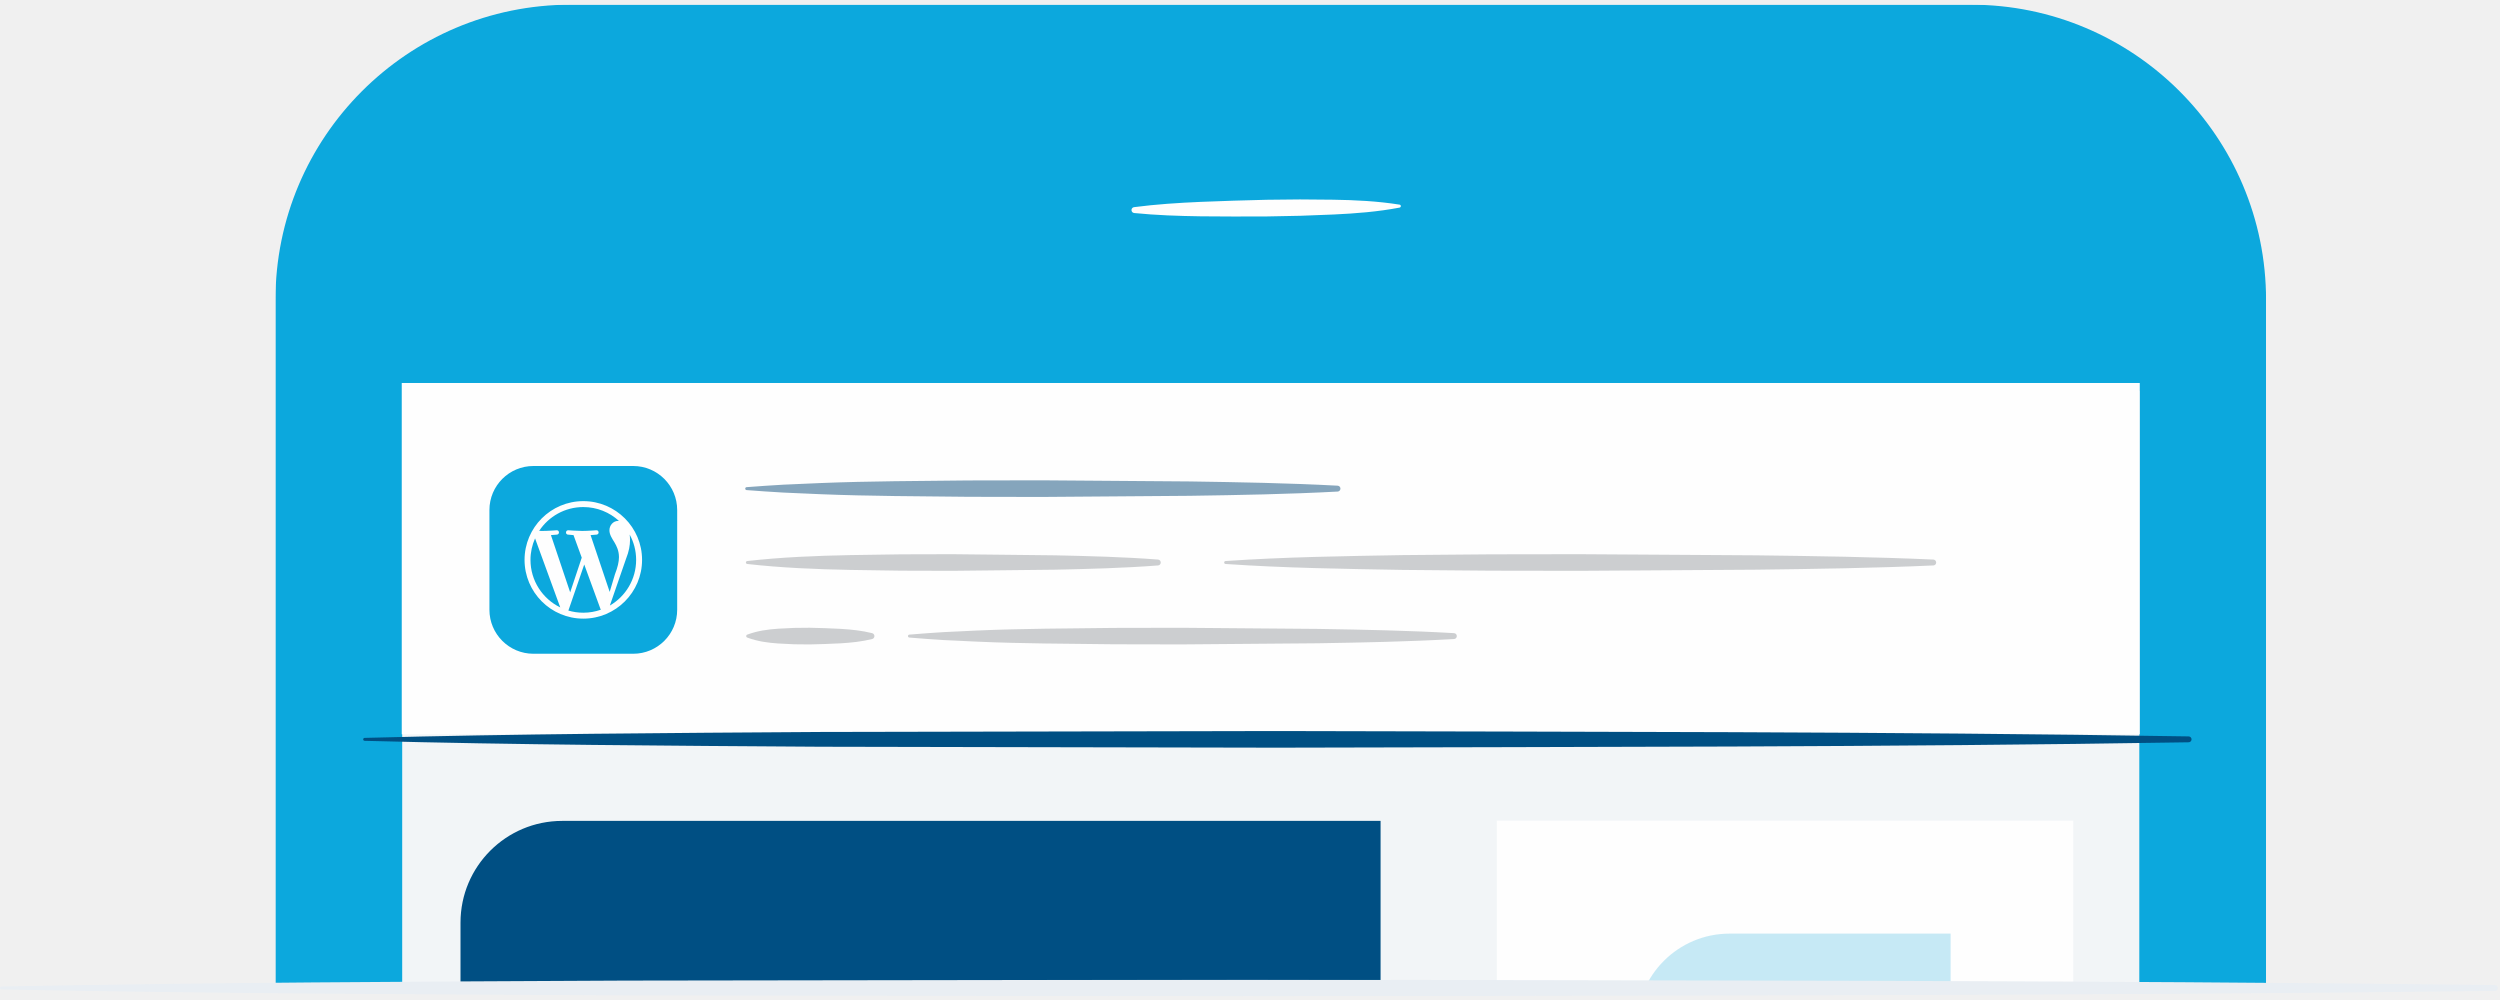
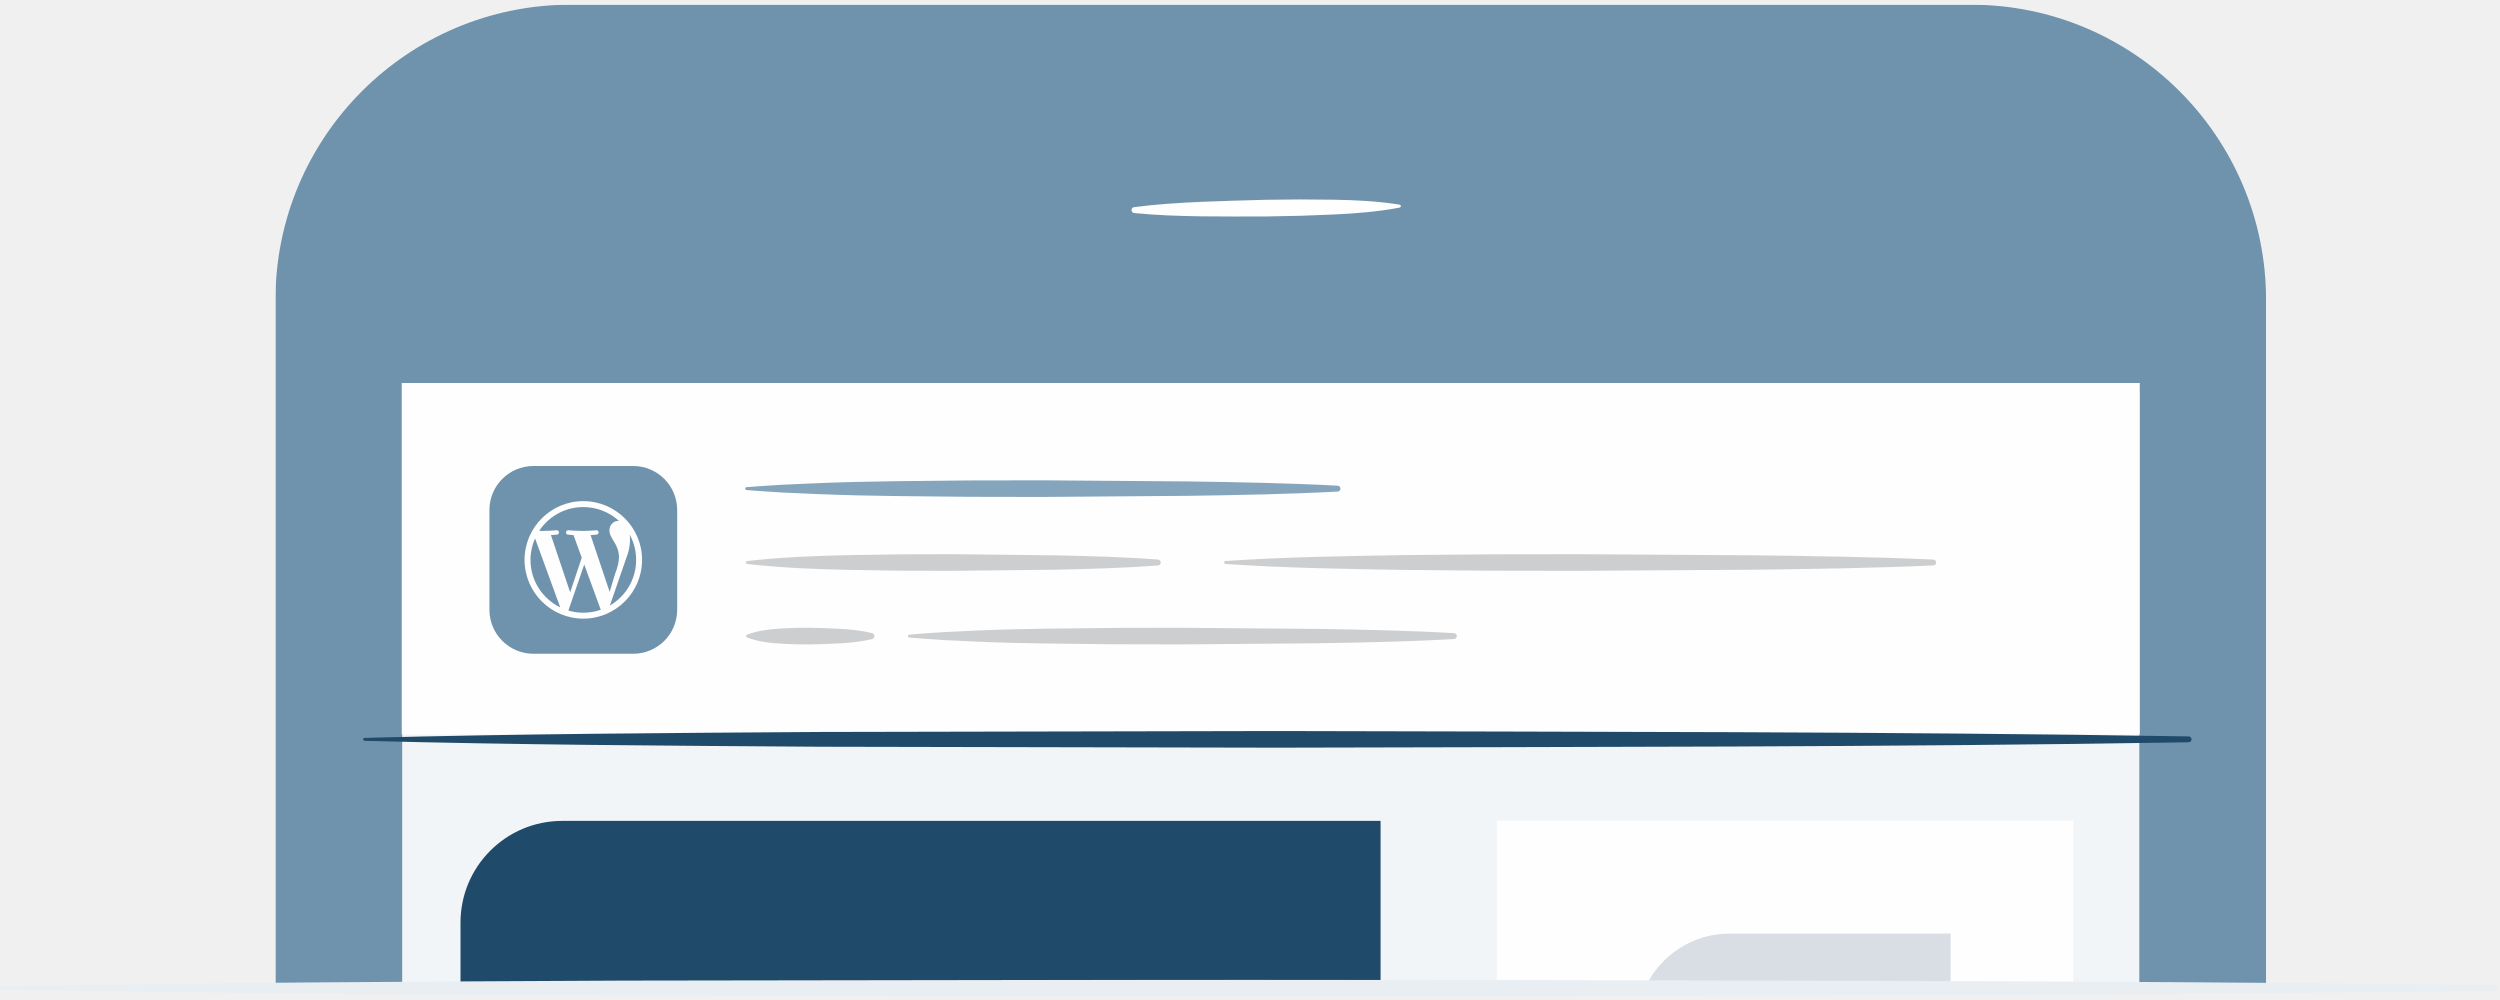
<svg xmlns="http://www.w3.org/2000/svg" xmlns:xlink="http://www.w3.org/1999/xlink" width="340px" height="136px" viewBox="0 0 340 136" version="1.1">
  <defs>
    <polygon id="path-1" points="271.185 134.322 0.46 134.322 0.46 0 271.185 0 271.185 134.322" />
    <polygon id="path-3" points="0.862 135.322 272.837 135.322 272.837 0.364 0.862 0.364" />
    <polygon id="path-5" points="339.716 0.599 339.716 2.862 -3.34272041e-05 2.862 -3.34272041e-05 0.599 339.716 0.599" />
  </defs>
  <g id="Symbols" stroke="none" stroke-width="1" fill="none" fill-rule="evenodd">
    <g id="screens/2FA-enter-code/WP-app/Desktop" transform="translate(-380, -248)">
      <g id="2fa-illo" transform="translate(380, 247)">
        <g id="Group-19" transform="translate(36, 0.636)">
          <g id="Group-3" transform="translate(1, 1)">
            <mask id="mask-2" fill="white">
              <use xlink:href="#path-1" />
            </mask>
            <g id="Clip-2" />
-             <path d="M0.46,434.828 L0.46,40.172 C0.46,17.986 18.446,0 40.632,0 L231.012,0 C253.199,0 271.185,17.986 271.185,40.172 L271.185,434.828 C271.185,457.015 253.199,475 231.012,475 L40.632,475 C18.446,475 0.46,457.015 0.46,434.828" id="Fill-1" fill="#0CA8DD" mask="url(#mask-2)" />
+             <path d="M0.46,434.828 L0.46,40.172 C0.46,17.986 18.446,0 40.632,0 L231.012,0 C253.199,0 271.185,17.986 271.185,40.172 L271.185,434.828 C271.185,457.015 253.199,475 231.012,475 L40.632,475 C18.446,475 0.46,457.015 0.46,434.828" id="Fill-1" fill="#6F93AD" mask="url(#mask-2)" />
          </g>
          <mask id="mask-4" fill="white">
            <use xlink:href="#path-3" />
          </mask>
          <g id="Clip-5" />
          <polygon id="Fill-4" fill="#F2F5F7" mask="url(#mask-4)" points="18.699 397.145 254.946 397.145 254.946 53.55 18.699 53.55" />
          <polygon id="Fill-6" fill="#FEFEFE" mask="url(#mask-4)" points="18.638 100.228 255.008 100.228 255.008 52.451 18.638 52.451" />
          <path d="M154.354,28.596 C151.352,29.168 148.345,29.4 145.337,29.538 L140.825,29.711 L136.311,29.8 C133.301,29.822 130.292,29.812 127.281,29.783 C124.27,29.738 121.258,29.638 118.244,29.336 C118.022,29.314 117.861,29.117 117.883,28.895 C117.902,28.706 118.05,28.56 118.231,28.536 C121.236,28.144 124.243,27.954 127.251,27.82 C130.259,27.7 133.268,27.6 136.277,27.533 L140.791,27.486 L145.307,27.524 C148.318,27.572 151.331,27.714 154.348,28.196 C154.458,28.214 154.534,28.318 154.516,28.429 C154.502,28.515 154.435,28.58 154.354,28.596" id="Fill-7" fill="#FEFEFE" mask="url(#mask-4)" />
          <path d="M65.534,66.617 C67.209,66.469 68.884,66.392 70.558,66.279 L75.582,66.059 C78.932,65.922 82.282,65.858 85.631,65.81 L95.68,65.704 L105.728,65.686 L125.825,65.84 C132.524,65.944 139.223,66.059 145.921,66.417 C146.143,66.429 146.312,66.617 146.3,66.839 C146.289,67.044 146.122,67.206 145.921,67.217 C139.223,67.575 132.524,67.691 125.825,67.794 L105.728,67.949 L95.68,67.93 L85.631,67.825 C82.282,67.777 78.932,67.713 75.582,67.575 L70.558,67.355 C68.884,67.242 67.209,67.165 65.534,67.017 C65.424,67.008 65.342,66.91 65.352,66.8 C65.361,66.701 65.439,66.625 65.534,66.617" id="Fill-8" fill="#85A5BC" mask="url(#mask-4)" />
          <path d="M65.621,76.665 C70.277,76.138 74.933,75.951 79.589,75.858 L86.573,75.752 L93.558,75.734 L107.526,75.888 C112.182,75.992 116.838,76.106 121.495,76.465 C121.715,76.482 121.88,76.675 121.864,76.896 C121.848,77.096 121.688,77.25 121.495,77.265 C116.838,77.623 112.182,77.739 107.526,77.842 L93.558,77.996 L86.573,77.977 L79.589,77.872 C74.933,77.779 70.277,77.592 65.621,77.065 C65.51,77.052 65.431,76.953 65.443,76.842 C65.454,76.748 65.53,76.675 65.621,76.665" id="Fill-9" fill="#CCCED0" mask="url(#mask-4)" />
          <path d="M130.673,76.665 C138.695,76.113 146.717,76 154.739,75.858 L166.773,75.752 L178.806,75.734 L202.872,75.888 C210.895,75.992 218.916,76.106 226.939,76.465 C227.159,76.475 227.33,76.662 227.32,76.883 C227.312,77.091 227.143,77.255 226.939,77.265 C218.916,77.623 210.895,77.739 202.872,77.842 L178.806,77.996 L166.773,77.977 L154.739,77.872 C146.717,77.729 138.695,77.617 130.673,77.065 C130.563,77.058 130.48,76.962 130.486,76.851 C130.493,76.75 130.574,76.672 130.673,76.665" id="Fill-10" fill="#CCCED0" mask="url(#mask-4)" />
          <path d="M87.666,86.672 C89.209,86.524 90.753,86.447 92.296,86.334 L96.927,86.113 C100.013,85.977 103.1,85.913 106.187,85.865 L115.448,85.759 L124.708,85.741 L143.229,85.895 C149.403,85.999 155.577,86.113 161.75,86.472 C161.971,86.485 162.14,86.674 162.127,86.895 C162.116,87.101 161.951,87.261 161.75,87.272 C155.577,87.63 149.403,87.746 143.229,87.849 L124.708,88.004 L115.448,87.985 L106.187,87.88 C103.1,87.832 100.013,87.768 96.927,87.63 L92.296,87.41 C90.753,87.297 89.209,87.22 87.666,87.072 C87.556,87.062 87.475,86.964 87.485,86.853 C87.495,86.755 87.572,86.681 87.666,86.672" id="Fill-11" fill="#CCCED0" mask="url(#mask-4)" />
          <path d="M65.621,86.672 C67.037,86.145 68.452,85.958 69.868,85.865 L71.992,85.759 L74.115,85.738 C75.531,85.761 76.947,85.817 78.362,85.891 C79.778,85.976 81.194,86.121 82.61,86.472 C82.83,86.527 82.965,86.751 82.911,86.971 C82.872,87.125 82.753,87.236 82.61,87.272 C81.194,87.623 79.778,87.768 78.362,87.854 C76.947,87.928 75.531,87.983 74.115,88.006 L71.992,87.985 L69.868,87.88 C68.452,87.786 67.037,87.6 65.621,87.072 C65.51,87.031 65.454,86.908 65.496,86.797 C65.517,86.737 65.565,86.693 65.621,86.672" id="Fill-12" fill="#CCCED0" mask="url(#mask-4)" />
-           <path d="M50.114,89.275 L36.547,89.275 C33.242,89.275 30.562,86.597 30.562,83.291 L30.562,69.725 C30.562,66.421 33.242,63.74 36.547,63.74 L50.114,63.74 C53.419,63.74 56.097,66.421 56.097,69.725 L56.097,83.291 C56.097,86.597 53.419,89.275 50.114,89.275" id="Fill-13" fill="#0CA8DD" mask="url(#mask-4)" />
+           <path d="M50.114,89.275 L36.547,89.275 C33.242,89.275 30.562,86.597 30.562,83.291 L30.562,69.725 C30.562,66.421 33.242,63.74 36.547,63.74 L50.114,63.74 C53.419,63.74 56.097,66.421 56.097,69.725 L56.097,83.291 C56.097,86.597 53.419,89.275 50.114,89.275" id="Fill-13" fill="#6F93AD" mask="url(#mask-4)" />
          <path d="M46.942,82.718 L49.136,76.373 C49.546,75.348 49.683,74.529 49.683,73.8 C49.683,73.536 49.665,73.29 49.634,73.061 C50.195,74.085 50.514,75.259 50.514,76.508 C50.514,79.158 49.078,81.472 46.942,82.718 L46.942,82.718 Z M44.32,73.139 C44.753,73.117 45.142,73.072 45.142,73.072 C45.529,73.026 45.484,72.457 45.097,72.479 C45.097,72.479 43.933,72.571 43.182,72.571 C42.476,72.571 41.29,72.479 41.29,72.479 C40.902,72.457 40.857,73.049 41.244,73.072 C41.244,73.072 41.61,73.117 41.998,73.139 L43.117,76.206 L41.544,80.922 L38.928,73.139 C39.361,73.117 39.751,73.072 39.751,73.072 C40.137,73.026 40.092,72.457 39.705,72.479 C39.705,72.479 38.541,72.571 37.79,72.571 C37.655,72.571 37.496,72.567 37.327,72.562 C38.612,70.612 40.82,69.324 43.33,69.324 C45.2,69.324 46.903,70.039 48.181,71.21 C48.15,71.208 48.12,71.204 48.088,71.204 C47.383,71.204 46.882,71.819 46.882,72.479 C46.882,73.072 47.224,73.572 47.588,74.164 C47.861,74.643 48.18,75.258 48.18,76.146 C48.18,76.761 47.998,77.534 47.633,78.468 L46.917,80.863 L44.32,73.139 Z M43.33,83.693 C42.625,83.693 41.944,83.59 41.3,83.401 L43.456,77.136 L45.665,83.187 C45.679,83.222 45.697,83.255 45.716,83.285 C44.969,83.548 44.167,83.693 43.33,83.693 L43.33,83.693 Z M36.146,76.508 C36.146,75.467 36.369,74.478 36.768,73.584 L40.195,82.974 C37.798,81.809 36.146,79.352 36.146,76.508 L36.146,76.508 Z M43.33,68.517 C38.924,68.517 35.339,72.102 35.339,76.508 C35.339,80.914 38.924,84.499 43.33,84.499 C47.736,84.499 51.321,80.914 51.321,76.508 C51.321,72.102 47.736,68.517 43.33,68.517 L43.33,68.517 Z" id="Fill-14" fill="#FEFEFE" mask="url(#mask-4)" />
-           <path d="M13.588,100.716 C34.26,100.165 54.933,100.049 75.606,99.911 L137.624,99.785 C178.968,99.905 220.314,99.837 261.659,100.516 C261.879,100.52 262.056,100.702 262.052,100.923 C262.048,101.139 261.874,101.312 261.659,101.316 C220.314,101.996 178.968,101.927 137.624,102.048 L75.606,101.921 C54.933,101.783 34.26,101.667 13.588,101.116 C13.478,101.113 13.39,101.021 13.393,100.911 C13.396,100.804 13.483,100.719 13.588,100.716" id="Fill-15" fill="#004F83" mask="url(#mask-4)" />
+           <path d="M13.588,100.716 C34.26,100.165 54.933,100.049 75.606,99.911 L137.624,99.785 C178.968,99.905 220.314,99.837 261.659,100.516 C261.879,100.52 262.056,100.702 262.052,100.923 C262.048,101.139 261.874,101.312 261.659,101.316 C220.314,101.996 178.968,101.927 137.624,102.048 L75.606,101.921 C54.933,101.783 34.26,101.667 13.588,101.116 C13.478,101.113 13.39,101.021 13.393,100.911 C13.396,100.804 13.483,100.719 13.588,100.716" id="Fill-15" fill="#204A69" mask="url(#mask-4)" />
          <polyline id="Fill-16" fill="#FEFEFE" mask="url(#mask-4)" points="245.961 243.953 167.567 243.953 167.567 111.973 245.961 111.973" />
-           <path d="M216.156,167.487 L186.588,167.487 L186.588,139.975 C186.588,132.994 192.246,127.336 199.227,127.336 L229.284,127.336 L229.284,154.359 C229.284,161.609 223.406,167.487 216.156,167.487" id="Fill-17" fill="#C6E9F5" mask="url(#mask-4)" />
-           <path d="M140.251,134.395 L26.629,134.395 L26.629,125.837 C26.629,118.199 32.821,112.006 40.459,112.006 L151.759,112.006 L151.759,134.395" id="Fill-18" fill="#004F83" mask="url(#mask-4)" />
+           <path d="M216.156,167.487 L186.588,167.487 L186.588,139.975 C186.588,132.994 192.246,127.336 199.227,127.336 L229.284,127.336 L229.284,154.359 C229.284,161.609 223.406,167.487 216.156,167.487" id="Fill-17" fill="#D8DEE4" mask="url(#mask-4)" />
+           <path d="M140.251,134.395 L26.629,134.395 L26.629,125.837 C26.629,118.199 32.821,112.006 40.459,112.006 L151.759,112.006 L151.759,134.395" id="Fill-18" fill="#204A69" mask="url(#mask-4)" />
        </g>
        <g id="Group-22" transform="translate(0, 133.636)">
          <mask id="mask-6" fill="white">
            <use xlink:href="#path-5" />
          </mask>
          <g id="Clip-21" />
          <path d="M0.196,1.53 C28.457,0.979 56.717,0.863 84.977,0.725 L169.758,0.599 C226.279,0.719 282.8,0.651 339.321,1.33 C339.542,1.333 339.718,1.514 339.717,1.735 C339.714,1.952 339.537,2.127 339.321,2.13 C282.8,2.81 226.279,2.741 169.758,2.862 L84.977,2.735 C56.717,2.597 28.457,2.481 0.196,1.93 C0.086,1.928 -0.002,1.837 -2.77555756e-17,1.726 C0.002,1.618 0.09,1.532 0.196,1.53" id="Fill-20" fill="#E9EEF3" mask="url(#mask-6)" />
        </g>
      </g>
    </g>
  </g>
</svg>
